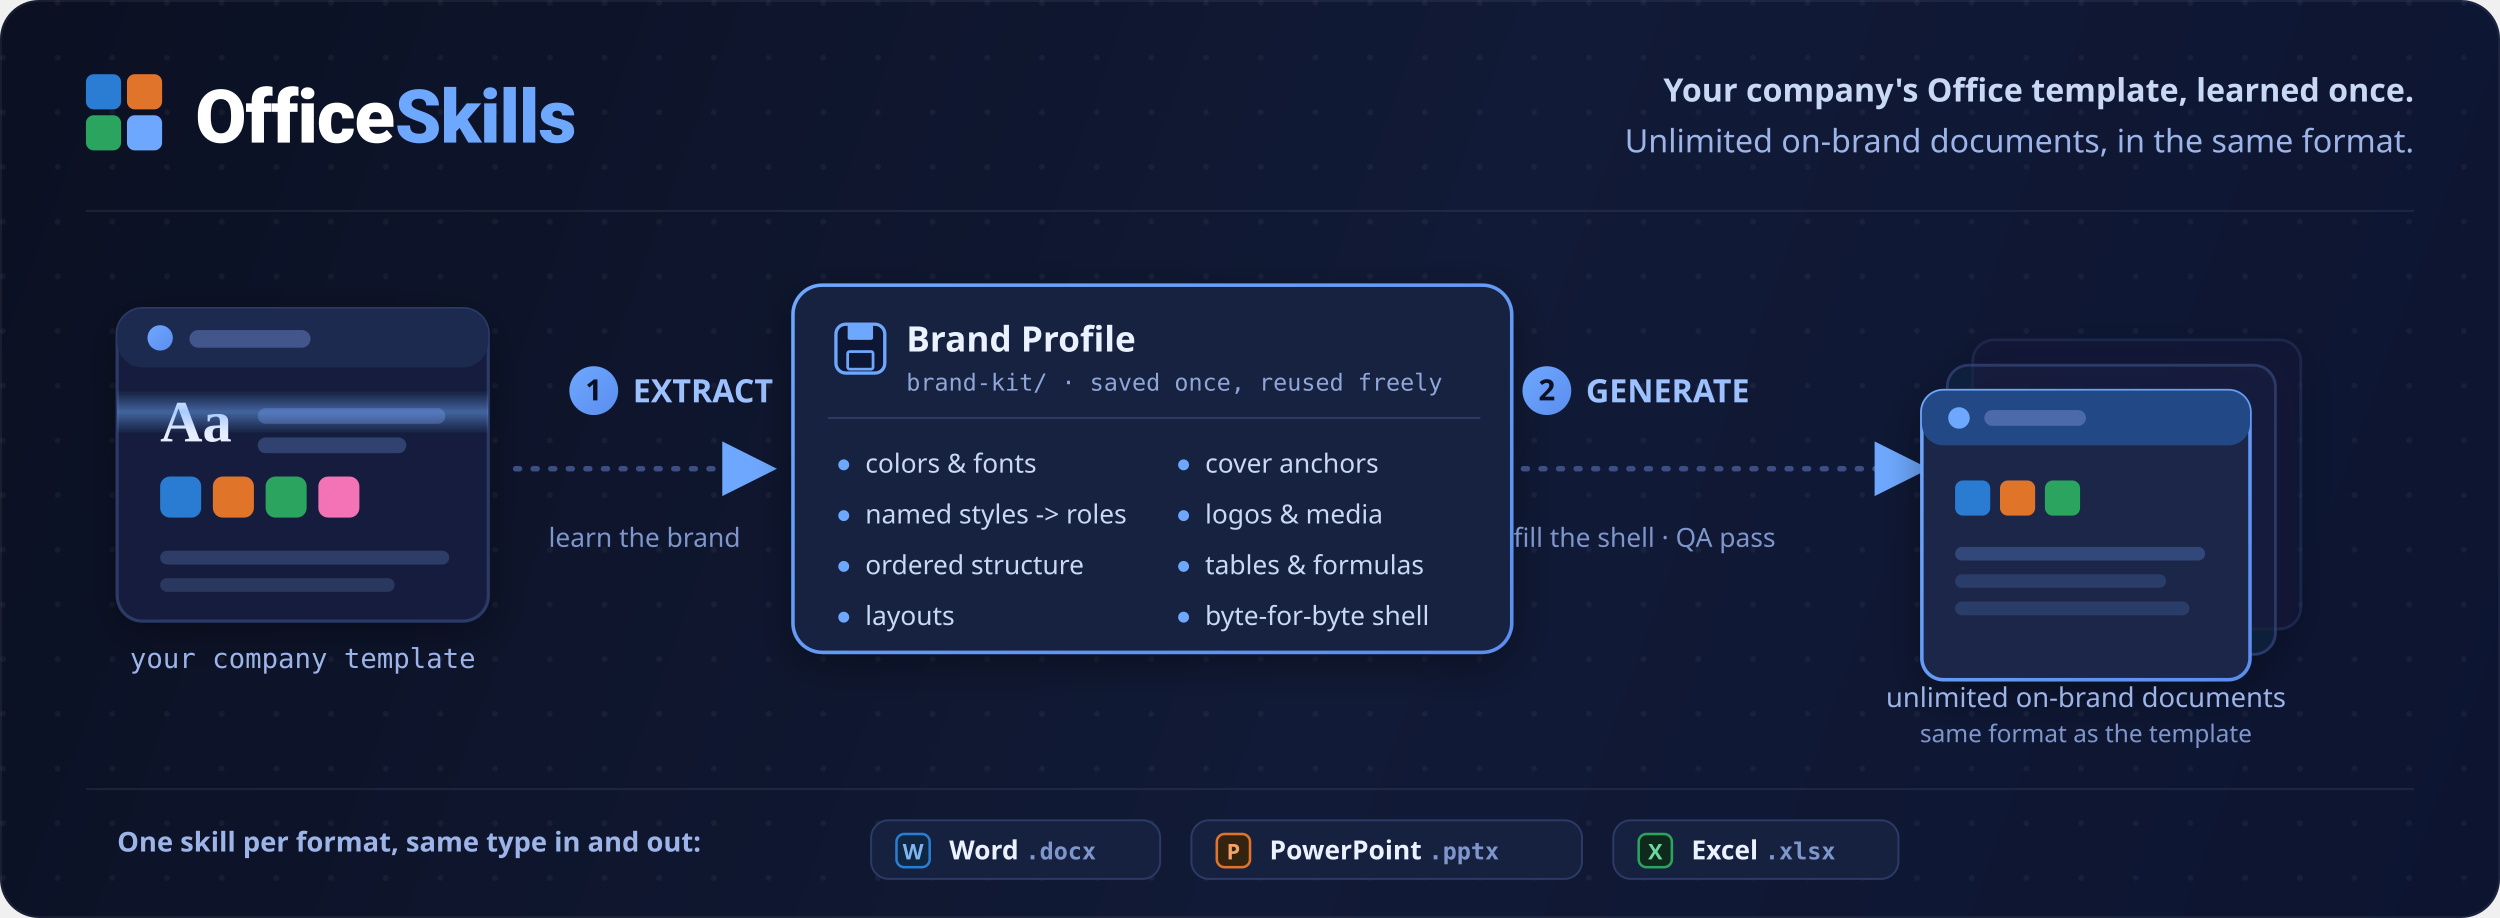
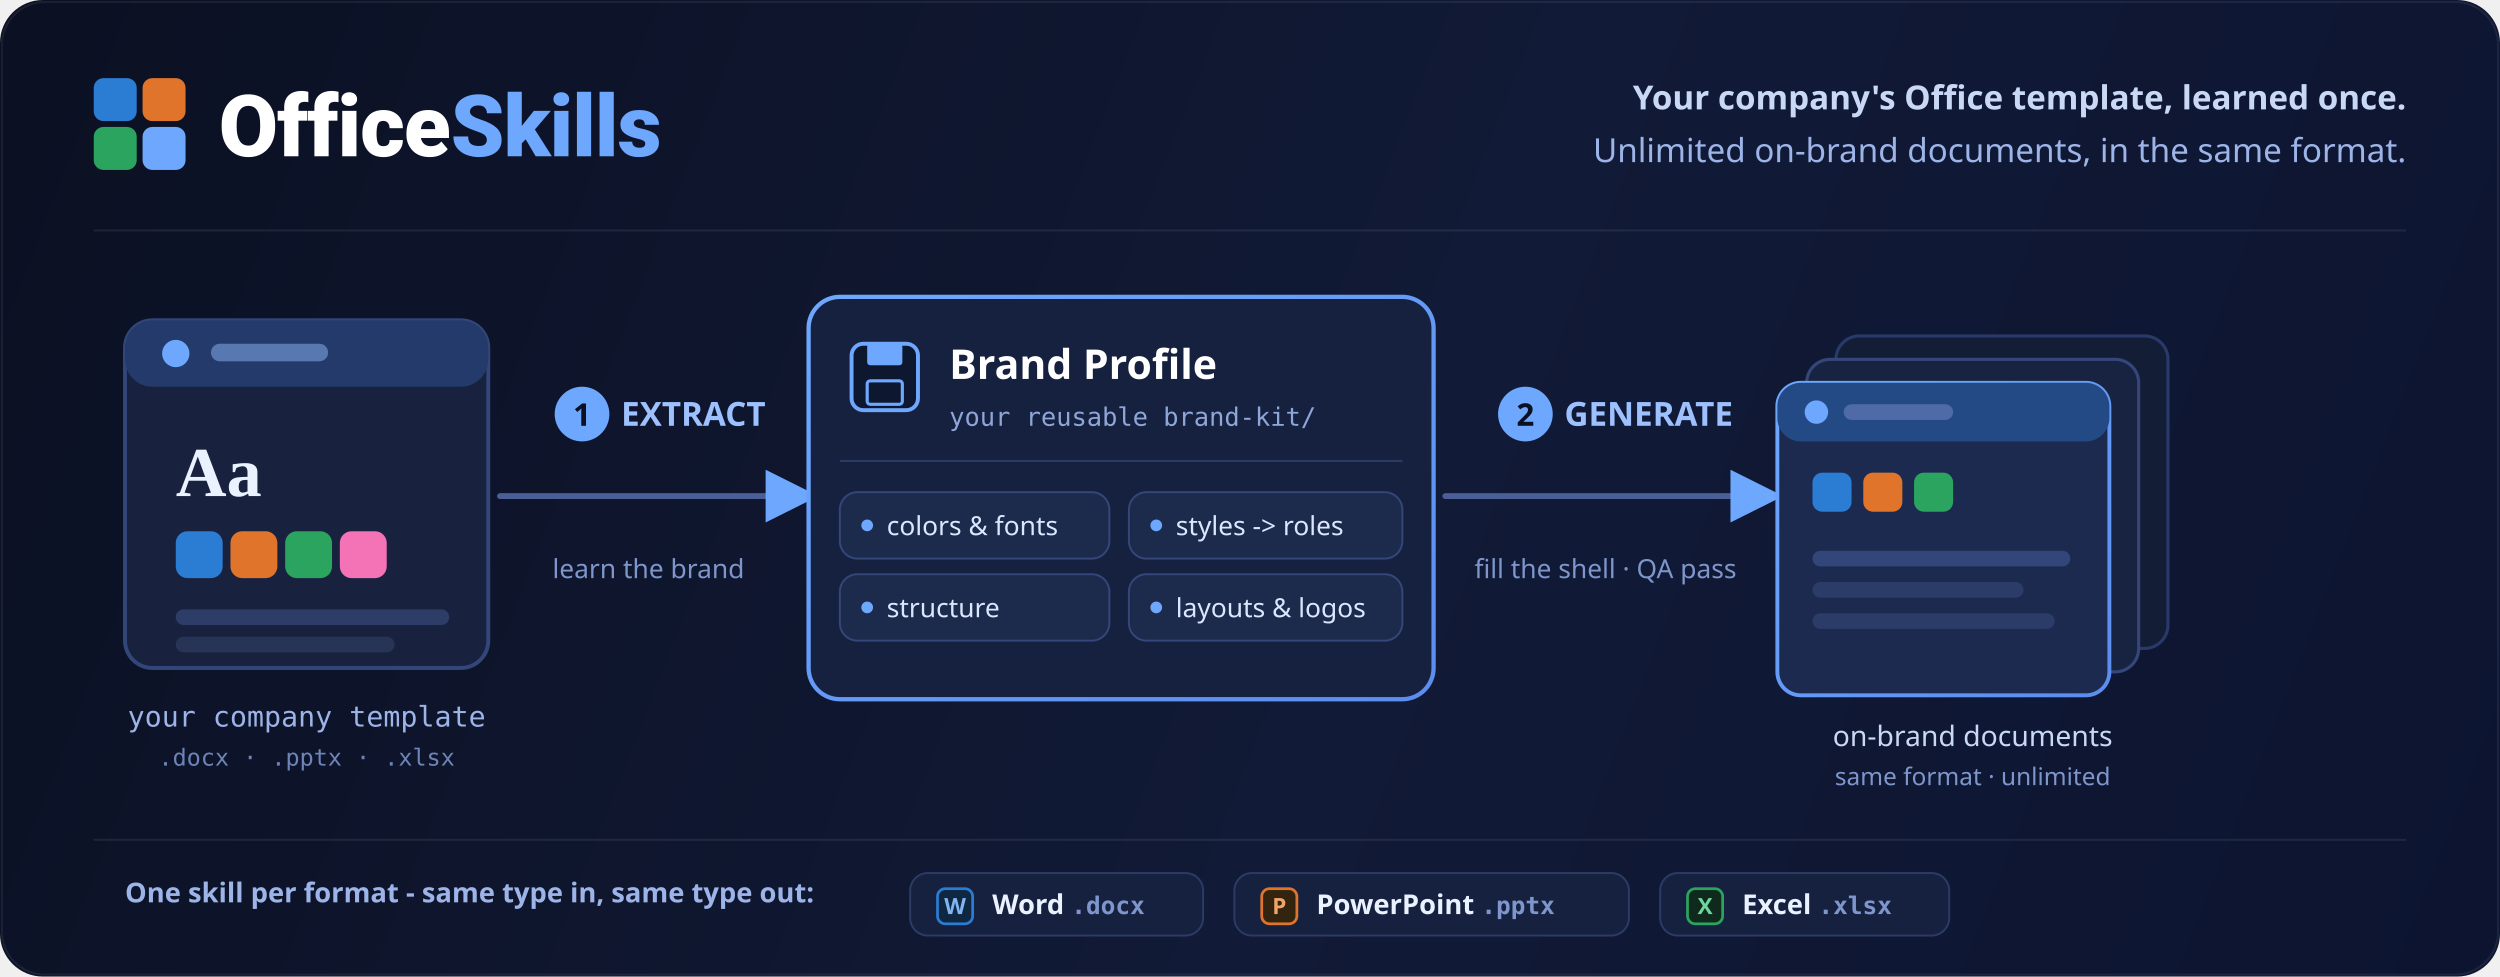
- <svg xmlns="http://www.w3.org/2000/svg" width="3840" height="1410" viewBox="0 0 1280 470" fill="none" role="img" aria-label="OfficeSkills: extract a company's Word, PowerPoint or Excel template into a reusable Brand Profile, then generate unlimited on-brand documents of that same format. One skill per format, no cross-format conversion.">
+ <svg xmlns="http://www.w3.org/2000/svg" width="1280" height="500" viewBox="0 0 1280 500" fill="none" role="img" aria-label="OfficeSkills: extract a company's Word, PowerPoint or Excel template into a reusable Brand Profile, then generate unlimited on-brand documents of the same format. One skill per format, no cross-format conversion.">
  <defs>
-     <linearGradient id="bg" x1="0" y1="0" x2="1280" y2="470" gradientUnits="userSpaceOnUse">
+     <linearGradient id="bg" x1="0" y1="0" x2="1280" y2="500" gradientUnits="userSpaceOnUse">
      <stop offset="0" stop-color="#0B1022" />
      <stop offset="0.55" stop-color="#111A36" />
      <stop offset="1" stop-color="#0C1430" />
    </linearGradient>
    <linearGradient id="accent" x1="0" y1="0" x2="1" y2="1">
      <stop offset="0" stop-color="#6EA8FE" />
      <stop offset="1" stop-color="#5B8DEF" />
    </linearGradient>
-     <linearGradient id="scan" x1="0" y1="0" x2="0" y2="1">
-       <stop offset="0" stop-color="#6EA8FE" stop-opacity="0" />
-       <stop offset="0.5" stop-color="#6EA8FE" stop-opacity="0.5" />
-       <stop offset="1" stop-color="#6EA8FE" stop-opacity="0" />
-     </linearGradient>
-     <filter id="soft" x="-20%" y="-20%" width="140%" height="140%">
-       <feDropShadow dx="0" dy="6" stdDeviation="10" flood-color="#000000" flood-opacity="0.35" />
-     </filter>
-     <pattern id="dots" width="28" height="28" patternUnits="userSpaceOnUse">
-       <circle cx="1.5" cy="1.5" r="1.5" fill="#FFFFFF" fill-opacity="0.045" />
-     </pattern>
-     <marker id="arrow" markerWidth="10" markerHeight="10" refX="6.5" refY="5" orient="auto">
-       <path d="M0 0 L10 5 L0 10 z" fill="#6EA8FE" />
+     <marker id="arrow" markerWidth="9" markerHeight="9" refX="6" refY="4.5" orient="auto">
+       <path d="M0 0 L9 4.5 L0 9 z" fill="#6EA8FE" />
    </marker>
  </defs>
-   <rect width="1280" height="470" rx="20" fill="url(#bg)" />
-   <rect width="1280" height="470" rx="20" fill="url(#dots)" />
-   <rect x="0.5" y="0.5" width="1279" height="469" rx="20" fill="none" stroke="#FFFFFF" stroke-opacity="0.06" />
-   <g>
-     <rect x="44" y="38" width="18" height="18" rx="4" fill="#2B7CD3" />
-     <rect x="65" y="38" width="18" height="18" rx="4" fill="#E0742B" />
-     <rect x="44" y="59" width="18" height="18" rx="4" fill="#2BA45F" />
-     <rect x="65" y="59" width="18" height="18" rx="4" fill="#6EA8FE" />
+   <rect width="1280" height="500" rx="22" fill="url(#bg)" />
+   <rect x="1" y="1" width="1278" height="498" rx="22" fill="none" stroke="#FFFFFF" stroke-opacity="0.07" />
+   <rect x="48" y="40" width="22" height="22" rx="5" fill="#2B7CD3" />
+   <rect x="73" y="40" width="22" height="22" rx="5" fill="#E0742B" />
+   <rect x="48" y="65" width="22" height="22" rx="5" fill="#2BA45F" />
+   <rect x="73" y="65" width="22" height="22" rx="5" fill="#6EA8FE" />
+   <text x="112" y="80" font-family="ui-sans-serif, system-ui, -apple-system, Segoe UI, Roboto, Helvetica, sans-serif" font-size="44" font-weight="800" letter-spacing="-0.5" fill="#FFFFFF">Office<tspan fill="#6EA8FE">Skills</tspan>
+   </text>
+   <text x="1232" y="56" text-anchor="end" font-family="ui-sans-serif, system-ui, sans-serif" font-size="17" font-weight="600" fill="#C9D8F5">Your company's Office template, learned once.</text>
+   <text x="1232" y="83" text-anchor="end" font-family="ui-sans-serif, system-ui, sans-serif" font-size="17" font-weight="500" fill="#9DB4E8">Unlimited on-brand documents, in the same format.</text>
+   <line x1="48" y1="118" x2="1232" y2="118" stroke="#FFFFFF" stroke-opacity="0.08" />
+   <rect x="64" y="164" width="186" height="178" rx="14" fill="#18223F" stroke="#33467A" stroke-width="2" />
+   <rect x="64" y="164" width="186" height="34" rx="14" fill="#233A6B" />
+   <circle cx="90" cy="181" r="7" fill="#6EA8FE" />
+   <rect x="108" y="176" width="60" height="9" rx="4.5" fill="#5778B0" />
+   <text x="90" y="254" font-family="Georgia, 'Times New Roman', serif" font-size="36" font-weight="700" fill="#EAF1FF">Aa</text>
+   <rect x="90" y="272" width="24" height="24" rx="6" fill="#2B7CD3" />
+   <rect x="118" y="272" width="24" height="24" rx="6" fill="#E0742B" />
+   <rect x="146" y="272" width="24" height="24" rx="6" fill="#2BA45F" />
+   <rect x="174" y="272" width="24" height="24" rx="6" fill="#F472B6" />
+   <rect x="90" y="312" width="140" height="8" rx="4" fill="#2E3C68" />
+   <rect x="90" y="326" width="112" height="8" rx="4" fill="#283455" />
+   <text x="157" y="372" text-anchor="middle" font-family="ui-monospace, SFMono-Regular, Menlo, monospace" font-size="14.5" fill="#9DB4E8">your company template</text>
+   <text x="157" y="392" text-anchor="middle" font-family="ui-monospace, SFMono-Regular, Menlo, monospace" font-size="12" fill="#6E84B8">.docx · .pptx · .xlsx</text>
+   <line x1="256" y1="254" x2="410" y2="254" stroke="#4A5E97" stroke-width="3" stroke-linecap="round" marker-end="url(#arrow)" />
+   <circle cx="298" cy="212" r="14" fill="#6EA8FE" />
+   <text x="298" y="218" text-anchor="middle" font-family="ui-sans-serif, system-ui, sans-serif" font-size="16" font-weight="800" fill="#0B1022">1</text>
+   <text x="318" y="218" font-family="ui-sans-serif, system-ui, sans-serif" font-size="17" font-weight="700" fill="#9DC0FF">EXTRACT</text>
+   <text x="332" y="296" text-anchor="middle" font-family="ui-sans-serif, system-ui, sans-serif" font-size="13.5" fill="#7E96CC">learn the brand</text>
+   <rect x="414" y="152" width="320" height="206" rx="16" fill="#16213F" stroke="url(#accent)" stroke-width="2.2" />
+   <g transform="translate(436,176)">
+     <rect x="0" y="0" width="34" height="34" rx="6" fill="#0E1730" stroke="#6EA8FE" stroke-width="2" />
+     <rect x="8" y="0" width="18" height="11" rx="1.5" fill="#6EA8FE" />
+     <rect x="8" y="19" width="18" height="12" rx="1.5" fill="none" stroke="#6EA8FE" stroke-width="1.6" />
  </g>
-   <text x="100" y="73" font-family="ui-sans-serif, system-ui, -apple-system, Segoe UI, Roboto, Helvetica, sans-serif" font-size="38" font-weight="800" letter-spacing="-0.5" fill="#FFFFFF">Office<tspan fill="#6EA8FE">Skills</tspan>
-   </text>
-   <text x="1236" y="52" text-anchor="end" font-family="ui-sans-serif, system-ui, sans-serif" font-size="16.5" font-weight="600" fill="#C9D8F5">Your company's Office template, learned once.</text>
-   <text x="1236" y="78" text-anchor="end" font-family="ui-sans-serif, system-ui, sans-serif" font-size="16.5" font-weight="500" fill="#9DB4E8">Unlimited on-brand documents, in the same format.</text>
-   <line x1="44" y1="108" x2="1236" y2="108" stroke="#FFFFFF" stroke-opacity="0.07" />
-   <g filter="url(#soft)">
-     <rect x="60" y="158" width="190" height="160" rx="13" fill="#161F3D" stroke="#2C3A66" stroke-width="1.6" />
-     <rect x="60" y="158" width="190" height="30" rx="13" fill="#1E2A50" />
-     <circle cx="82" cy="173" r="6.5" fill="url(#accent)" />
-     <rect x="97" y="169" width="62" height="9" rx="4.5" fill="#43568C" />
-     <text x="82" y="226" font-family="Georgia, 'Times New Roman', serif" font-size="30" font-weight="700" fill="#E8EEFF">Aa</text>
-     <rect x="132" y="209" width="96" height="8" rx="4" fill="#3A4A7C" />
-     <rect x="132" y="224" width="76" height="8" rx="4" fill="#33426F" />
-     <rect x="82" y="244" width="21" height="21" rx="5" fill="#2B7CD3" />
-     <rect x="109" y="244" width="21" height="21" rx="5" fill="#E0742B" />
-     <rect x="136" y="244" width="21" height="21" rx="5" fill="#2BA45F" />
-     <rect x="163" y="244" width="21" height="21" rx="5" fill="#F472B6" />
-     <rect x="82" y="282" width="148" height="7" rx="3.5" fill="#2E3C68" />
-     <rect x="82" y="296" width="120" height="7" rx="3.5" fill="#2A375F" />
-     <rect x="60" y="200" width="190" height="22" fill="url(#scan)" />
+   <text x="486" y="194" font-family="ui-sans-serif, system-ui, sans-serif" font-size="21" font-weight="700" fill="#FFFFFF">Brand Profile</text>
+   <text x="486" y="218" font-family="ui-monospace, SFMono-Regular, Menlo, monospace" font-size="13" fill="#8FA6D8">your reusable brand-kit/</text>
+   <line x1="430" y1="236" x2="718" y2="236" stroke="#2C3A66" />
+   <g font-family="ui-sans-serif, system-ui, sans-serif" font-size="13.5" font-weight="500">
+     <rect x="430" y="252" width="138" height="34" rx="9" fill="#1C2A4C" stroke="#34467A" />
+     <circle cx="444" cy="269" r="3" fill="#6EA8FE" />
+     <text x="454" y="274" fill="#DCE7FF">colors &amp; fonts</text>
+     <rect x="578" y="252" width="140" height="34" rx="9" fill="#1C2A4C" stroke="#34467A" />
+     <circle cx="592" cy="269" r="3" fill="#6EA8FE" />
+     <text x="602" y="274" fill="#DCE7FF">styles -&gt; roles</text>
+     <rect x="430" y="294" width="138" height="34" rx="9" fill="#1C2A4C" stroke="#34467A" />
+     <circle cx="444" cy="311" r="3" fill="#6EA8FE" />
+     <text x="454" y="316" fill="#DCE7FF">structure</text>
+     <rect x="578" y="294" width="140" height="34" rx="9" fill="#1C2A4C" stroke="#34467A" />
+     <circle cx="592" cy="311" r="3" fill="#6EA8FE" />
+     <text x="602" y="316" fill="#DCE7FF">layouts &amp; logos</text>
  </g>
-   <text x="155" y="342" text-anchor="middle" font-family="ui-monospace, SFMono-Regular, Menlo, monospace" font-size="14" fill="#9DB4E8">your company template</text>
-   <line x1="264" y1="240" x2="388" y2="240" stroke="#3C4E84" stroke-width="2.8" stroke-dasharray="2 7" stroke-linecap="round" marker-end="url(#arrow)" />
-   <circle cx="304" cy="200" r="12.5" fill="url(#accent)" />
-   <text x="304" y="205" text-anchor="middle" font-family="ui-sans-serif, system-ui, sans-serif" font-size="15" font-weight="800" fill="#0B1022">1</text>
-   <text x="324" y="206" font-family="ui-sans-serif, system-ui, sans-serif" font-size="16.5" font-weight="700" fill="#9DC0FF">EXTRACT</text>
-   <text x="330" y="280" text-anchor="middle" font-family="ui-sans-serif, system-ui, sans-serif" font-size="13.5" fill="#7E96CC">learn the brand</text>
-   <g filter="url(#soft)">
-     <rect x="406" y="146" width="368" height="188" rx="15" fill="#16213F" stroke="url(#accent)" stroke-width="1.8" />
-     <g transform="translate(428,166)">
-       <rect x="0" y="0" width="25" height="25" rx="5" fill="#0E1730" stroke="#6EA8FE" stroke-width="1.7" />
-       <rect x="6" y="0" width="13" height="8" rx="1" fill="#6EA8FE" />
-       <rect x="6" y="14" width="13" height="9" rx="1" fill="none" stroke="#6EA8FE" stroke-width="1.4" />
-     </g>
-     <text x="464" y="180" font-family="ui-sans-serif, system-ui, sans-serif" font-size="18" font-weight="700" fill="#EAF1FF">Brand Profile</text>
-     <text x="464" y="200" font-family="ui-monospace, SFMono-Regular, Menlo, monospace" font-size="12" fill="#8FA6D8">brand-kit/ · saved once, reused freely</text>
-     <line x1="424" y1="214" x2="758" y2="214" stroke="#2C3A66" />
-     <g font-family="ui-sans-serif, system-ui, sans-serif" font-size="13.5" fill="#C9D8F5">
-       <circle cx="432" cy="238" r="2.8" fill="#6EA8FE" />
-       <text x="443" y="242">colors &amp; fonts</text>
-       <circle cx="432" cy="264" r="2.8" fill="#6EA8FE" />
-       <text x="443" y="268">named styles -&gt; roles</text>
-       <circle cx="432" cy="290" r="2.8" fill="#6EA8FE" />
-       <text x="443" y="294">ordered structure</text>
-       <circle cx="432" cy="316" r="2.8" fill="#6EA8FE" />
-       <text x="443" y="320">layouts</text>
-       <circle cx="606" cy="238" r="2.8" fill="#6EA8FE" />
-       <text x="617" y="242">cover anchors</text>
-       <circle cx="606" cy="264" r="2.8" fill="#6EA8FE" />
-       <text x="617" y="268">logos &amp; media</text>
-       <circle cx="606" cy="290" r="2.8" fill="#6EA8FE" />
-       <text x="617" y="294">tables &amp; formulas</text>
-       <circle cx="606" cy="316" r="2.8" fill="#6EA8FE" />
-       <text x="617" y="320">byte-for-byte shell</text>
-     </g>
-   </g>
-   <line x1="780" y1="240" x2="978" y2="240" stroke="#3C4E84" stroke-width="2.8" stroke-dasharray="2 7" stroke-linecap="round" marker-end="url(#arrow)" />
-   <circle cx="792" cy="200" r="12.5" fill="url(#accent)" />
-   <text x="792" y="205" text-anchor="middle" font-family="ui-sans-serif, system-ui, sans-serif" font-size="15" font-weight="800" fill="#0B1022">2</text>
-   <text x="812" y="206" font-family="ui-sans-serif, system-ui, sans-serif" font-size="16.5" font-weight="700" fill="#9DC0FF">GENERATE</text>
-   <text x="842" y="280" text-anchor="middle" font-family="ui-sans-serif, system-ui, sans-serif" font-size="13.5" fill="#7E96CC">fill the shell · QA pass</text>
-   <g filter="url(#soft)">
-     <rect x="1010" y="174" width="168" height="148" rx="11" fill="#16203E" stroke="#2C3A66" stroke-width="1.4" opacity="0.45" />
-     <rect x="997" y="187" width="168" height="148" rx="11" fill="#17243F" stroke="#33467A" stroke-width="1.4" opacity="0.75" />
-     <rect x="984" y="200" width="168" height="148" rx="11" fill="#1A2748" stroke="url(#accent)" stroke-width="1.8" />
-     <rect x="984" y="200" width="168" height="28" rx="11" fill="#244A86" />
-     <circle cx="1003" cy="214" r="5.5" fill="#6EA8FE" />
-     <rect x="1016" y="210" width="52" height="8" rx="4" fill="#4E6BA8" />
-     <rect x="1001" y="246" width="18" height="18" rx="4" fill="#2B7CD3" />
-     <rect x="1024" y="246" width="18" height="18" rx="4" fill="#E0742B" />
-     <rect x="1047" y="246" width="18" height="18" rx="4" fill="#2BA45F" />
-     <rect x="1001" y="280" width="128" height="7" rx="3.5" fill="#33467A" />
-     <rect x="1001" y="294" width="108" height="7" rx="3.5" fill="#2C3C68" />
-     <rect x="1001" y="308" width="120" height="7" rx="3.5" fill="#2C3C68" />
-   </g>
-   <text x="1068" y="362" text-anchor="middle" font-family="ui-sans-serif, system-ui, sans-serif" font-size="14" fill="#9DB4E8">unlimited on-brand documents</text>
-   <text x="1068" y="380" text-anchor="middle" font-family="ui-sans-serif, system-ui, sans-serif" font-size="12.5" fill="#7E96CC">same format as the template</text>
-   <line x1="44" y1="404" x2="1236" y2="404" stroke="#FFFFFF" stroke-opacity="0.07" />
-   <text x="60" y="436" font-family="ui-sans-serif, system-ui, sans-serif" font-size="14" font-weight="600" fill="#9DB4E8">One skill per format, same type in and out:</text>
+   <line x1="740" y1="254" x2="904" y2="254" stroke="#4A5E97" stroke-width="3" stroke-linecap="round" marker-end="url(#arrow)" />
+   <circle cx="781" cy="212" r="14" fill="#6EA8FE" />
+   <text x="781" y="218" text-anchor="middle" font-family="ui-sans-serif, system-ui, sans-serif" font-size="16" font-weight="800" fill="#0B1022">2</text>
+   <text x="801" y="218" font-family="ui-sans-serif, system-ui, sans-serif" font-size="17" font-weight="700" fill="#9DC0FF">GENERATE</text>
+   <text x="822" y="296" text-anchor="middle" font-family="ui-sans-serif, system-ui, sans-serif" font-size="13.5" fill="#7E96CC">fill the shell · QA pass</text>
+   <rect x="940" y="172" width="170" height="160" rx="12" fill="#131D36" stroke="#29396A" stroke-width="1.6" />
+   <rect x="925" y="184" width="170" height="160" rx="12" fill="#172340" stroke="#34467A" stroke-width="1.6" />
+   <rect x="910" y="196" width="170" height="160" rx="12" fill="#1B2A4E" stroke="url(#accent)" stroke-width="2" />
+   <rect x="910" y="196" width="170" height="30" rx="12" fill="#244A86" />
+   <circle cx="930" cy="211" r="6" fill="#6EA8FE" />
+   <rect x="944" y="207" width="56" height="8" rx="4" fill="#4E6BA8" />
+   <rect x="928" y="242" width="20" height="20" rx="5" fill="#2B7CD3" />
+   <rect x="954" y="242" width="20" height="20" rx="5" fill="#E0742B" />
+   <rect x="980" y="242" width="20" height="20" rx="5" fill="#2BA45F" />
+   <rect x="928" y="282" width="132" height="8" rx="4" fill="#33467A" />
+   <rect x="928" y="298" width="108" height="8" rx="4" fill="#2C3C68" />
+   <rect x="928" y="314" width="124" height="8" rx="4" fill="#2C3C68" />
+   <text x="1010" y="382" text-anchor="middle" font-family="ui-sans-serif, system-ui, sans-serif" font-size="14.5" font-weight="500" fill="#C9D8F5">on-brand documents</text>
+   <text x="1010" y="402" text-anchor="middle" font-family="ui-sans-serif, system-ui, sans-serif" font-size="12.5" fill="#7E96CC">same format · unlimited</text>
+   <line x1="48" y1="430" x2="1232" y2="430" stroke="#FFFFFF" stroke-opacity="0.08" />
+   <text x="64" y="462" font-family="ui-sans-serif, system-ui, sans-serif" font-size="14" font-weight="600" fill="#9DB4E8">One skill per format - same type in, same type out:</text>
  <g font-family="ui-sans-serif, system-ui, sans-serif">
-     <rect x="446" y="420" width="148" height="30" rx="9" fill="#16213F" stroke="#2C3A66" />
-     <rect x="459" y="427" width="17" height="17" rx="4" fill="#102742" stroke="#2B7CD3" stroke-width="1.3" />
-     <text x="467.5" y="440" text-anchor="middle" font-size="11" font-weight="800" fill="#7FB6F2">W</text>
-     <text x="486" y="440" font-size="13.5" fill="#EAF1FF" font-weight="600">Word <tspan fill="#7E96CC" font-family="ui-monospace, Menlo, monospace" font-size="12">.docx</tspan>
+     <rect x="466" y="447" width="150" height="32" rx="9" fill="#16213F" stroke="#2C3A66" />
+     <rect x="480" y="455" width="18" height="18" rx="4" fill="#102742" stroke="#2B7CD3" stroke-width="1.4" />
+     <text x="489" y="468" text-anchor="middle" font-size="11.5" font-weight="800" fill="#7FB6F2">W</text>
+     <text x="508" y="468" font-size="14" fill="#EAF1FF" font-weight="600">Word <tspan fill="#7E96CC" font-family="ui-monospace, Menlo, monospace" font-size="12.5">.docx</tspan>
    </text>
-     <rect x="610" y="420" width="200" height="30" rx="9" fill="#16213F" stroke="#2C3A66" />
-     <rect x="623" y="427" width="17" height="17" rx="4" fill="#33240F" stroke="#E0742B" stroke-width="1.3" />
-     <text x="631.5" y="440" text-anchor="middle" font-size="11" font-weight="800" fill="#F2A368">P</text>
-     <text x="650" y="440" font-size="13.5" fill="#EAF1FF" font-weight="600">PowerPoint <tspan fill="#7E96CC" font-family="ui-monospace, Menlo, monospace" font-size="12">.pptx</tspan>
+     <rect x="632" y="447" width="202" height="32" rx="9" fill="#16213F" stroke="#2C3A66" />
+     <rect x="646" y="455" width="18" height="18" rx="4" fill="#33240F" stroke="#E0742B" stroke-width="1.4" />
+     <text x="655" y="468" text-anchor="middle" font-size="11.5" font-weight="800" fill="#F2A368">P</text>
+     <text x="674" y="468" font-size="14" fill="#EAF1FF" font-weight="600">PowerPoint <tspan fill="#7E96CC" font-family="ui-monospace, Menlo, monospace" font-size="12.5">.pptx</tspan>
    </text>
-     <rect x="826" y="420" width="146" height="30" rx="9" fill="#16213F" stroke="#2C3A66" />
-     <rect x="839" y="427" width="17" height="17" rx="4" fill="#0F2A1C" stroke="#2BA45F" stroke-width="1.3" />
-     <text x="847.5" y="440" text-anchor="middle" font-size="11" font-weight="800" fill="#6FD79E">X</text>
-     <text x="866" y="440" font-size="13.5" fill="#EAF1FF" font-weight="600">Excel <tspan fill="#7E96CC" font-family="ui-monospace, Menlo, monospace" font-size="12">.xlsx</tspan>
+     <rect x="850" y="447" width="148" height="32" rx="9" fill="#16213F" stroke="#2C3A66" />
+     <rect x="864" y="455" width="18" height="18" rx="4" fill="#0F2A1C" stroke="#2BA45F" stroke-width="1.4" />
+     <text x="873" y="468" text-anchor="middle" font-size="11.5" font-weight="800" fill="#6FD79E">X</text>
+     <text x="892" y="468" font-size="14" fill="#EAF1FF" font-weight="600">Excel <tspan fill="#7E96CC" font-family="ui-monospace, Menlo, monospace" font-size="12.5">.xlsx</tspan>
    </text>
  </g>
</svg>
